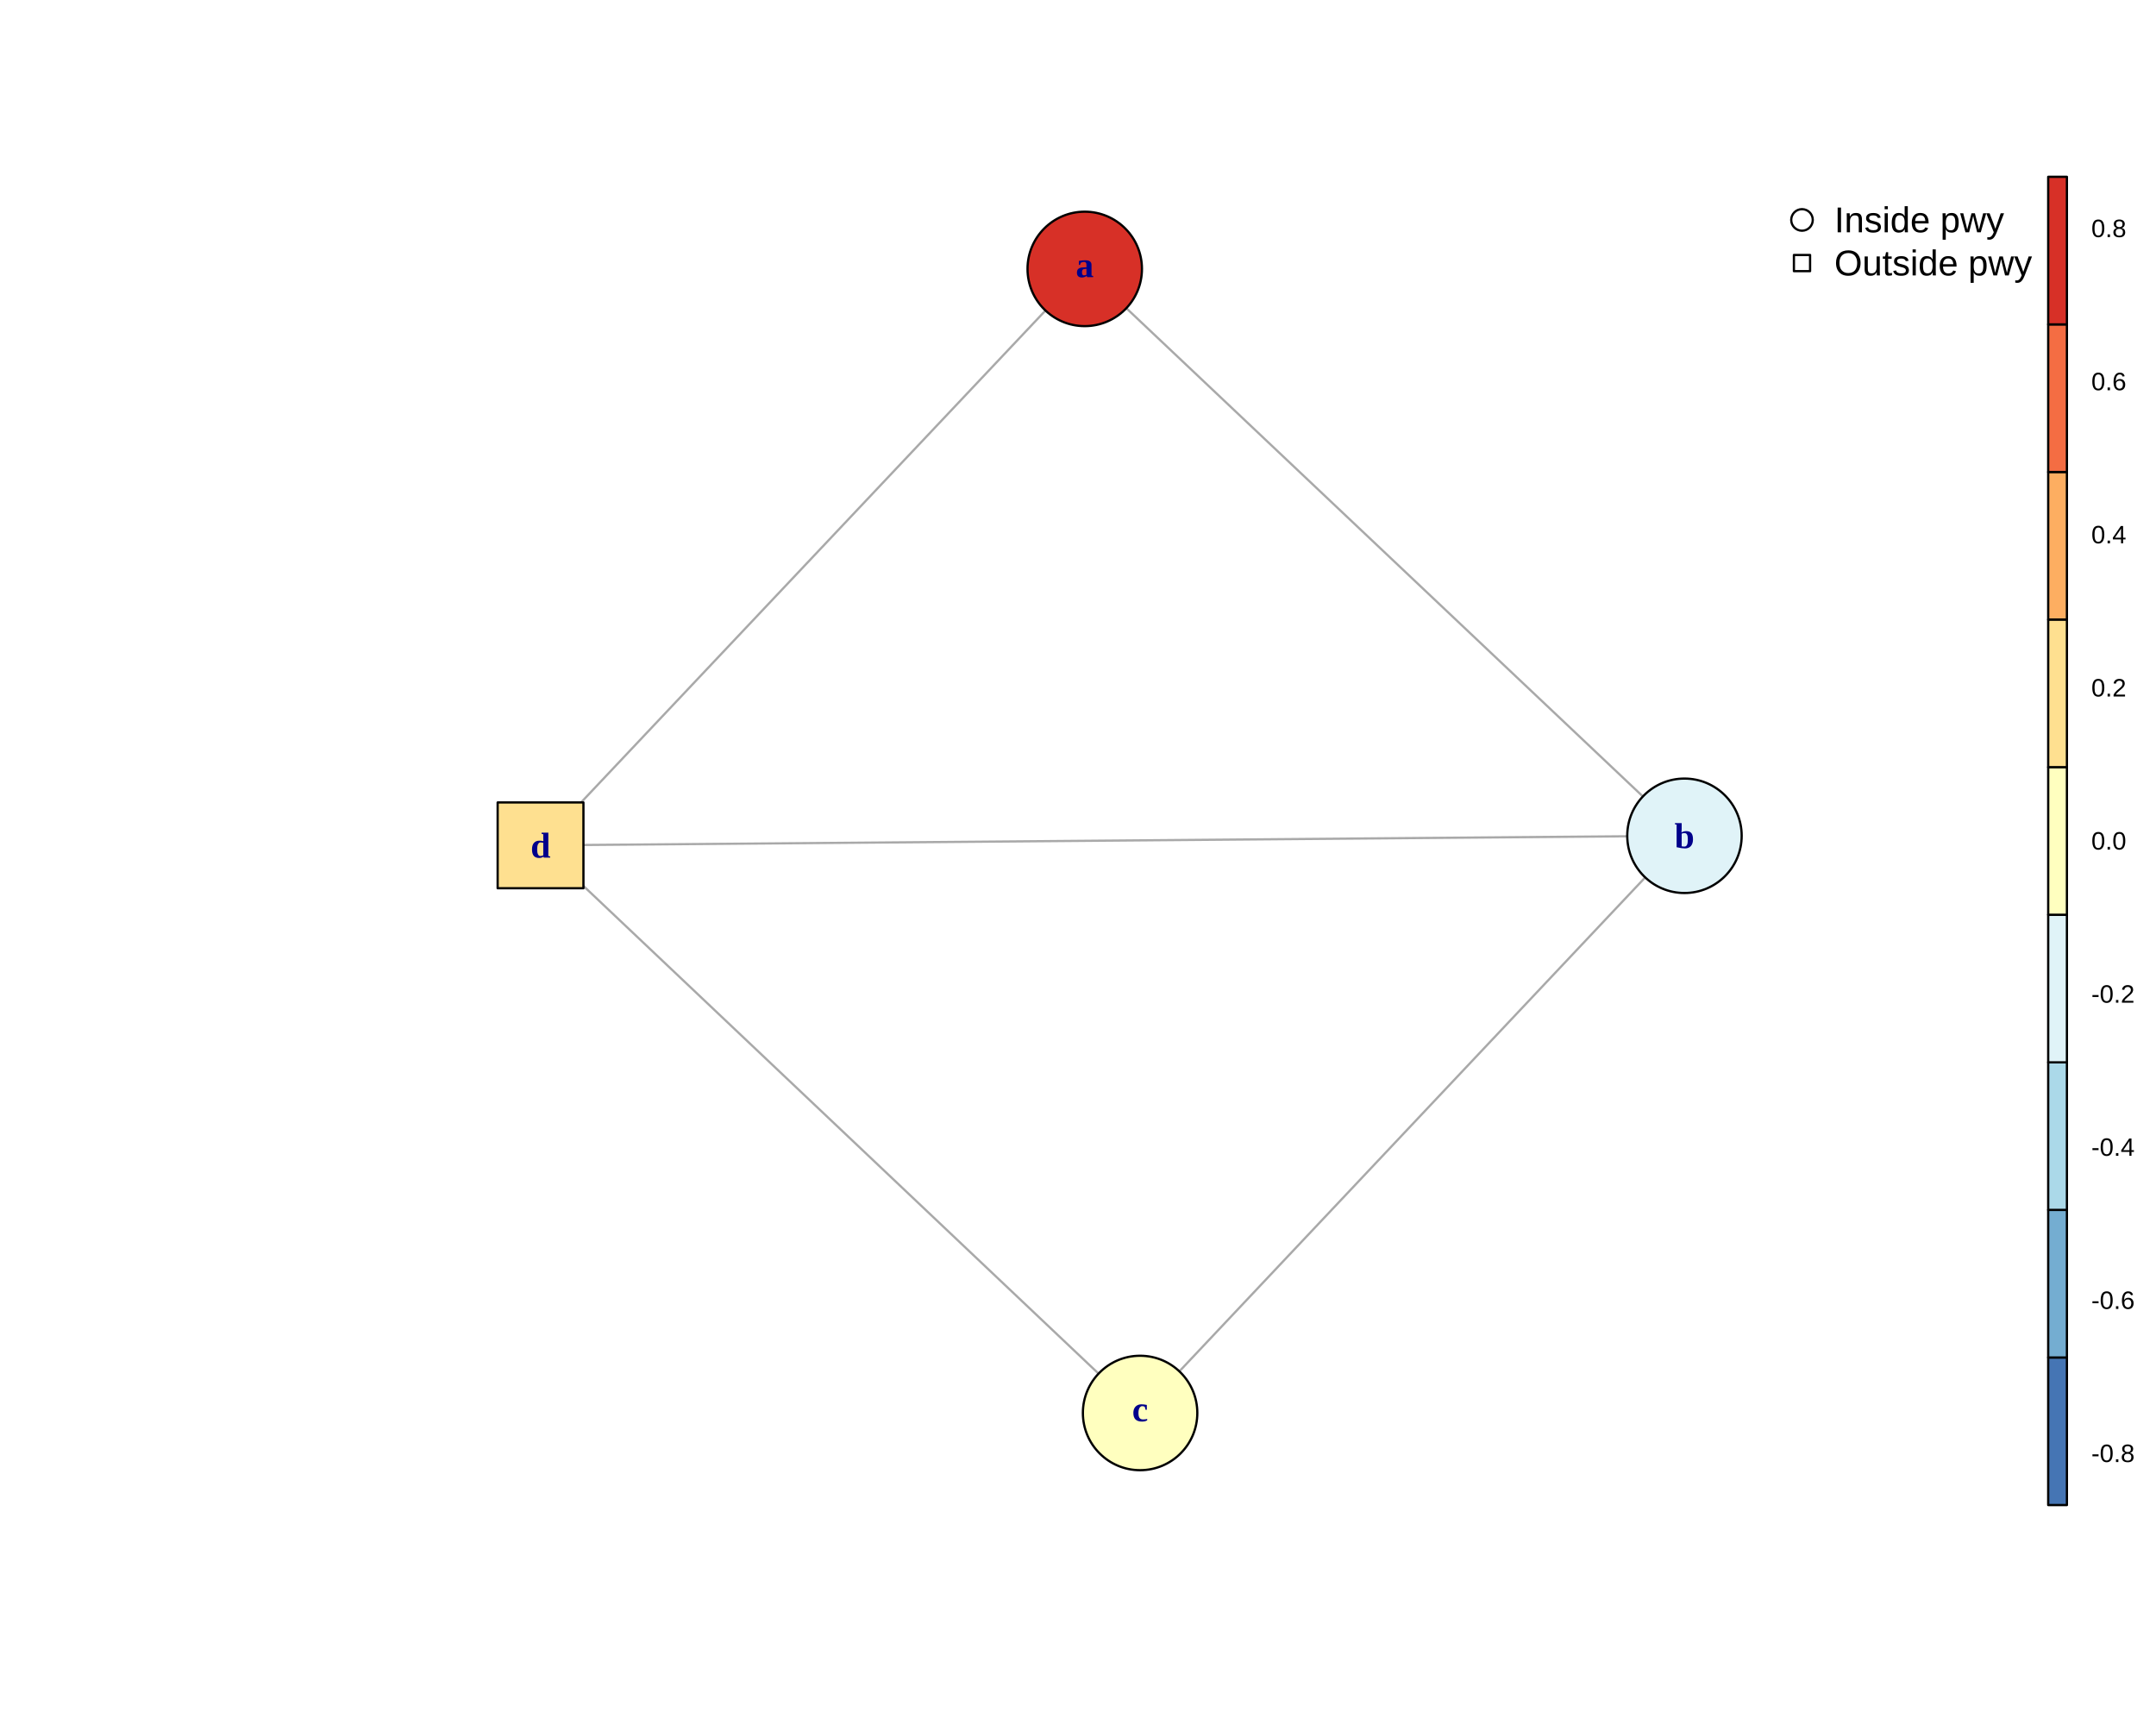
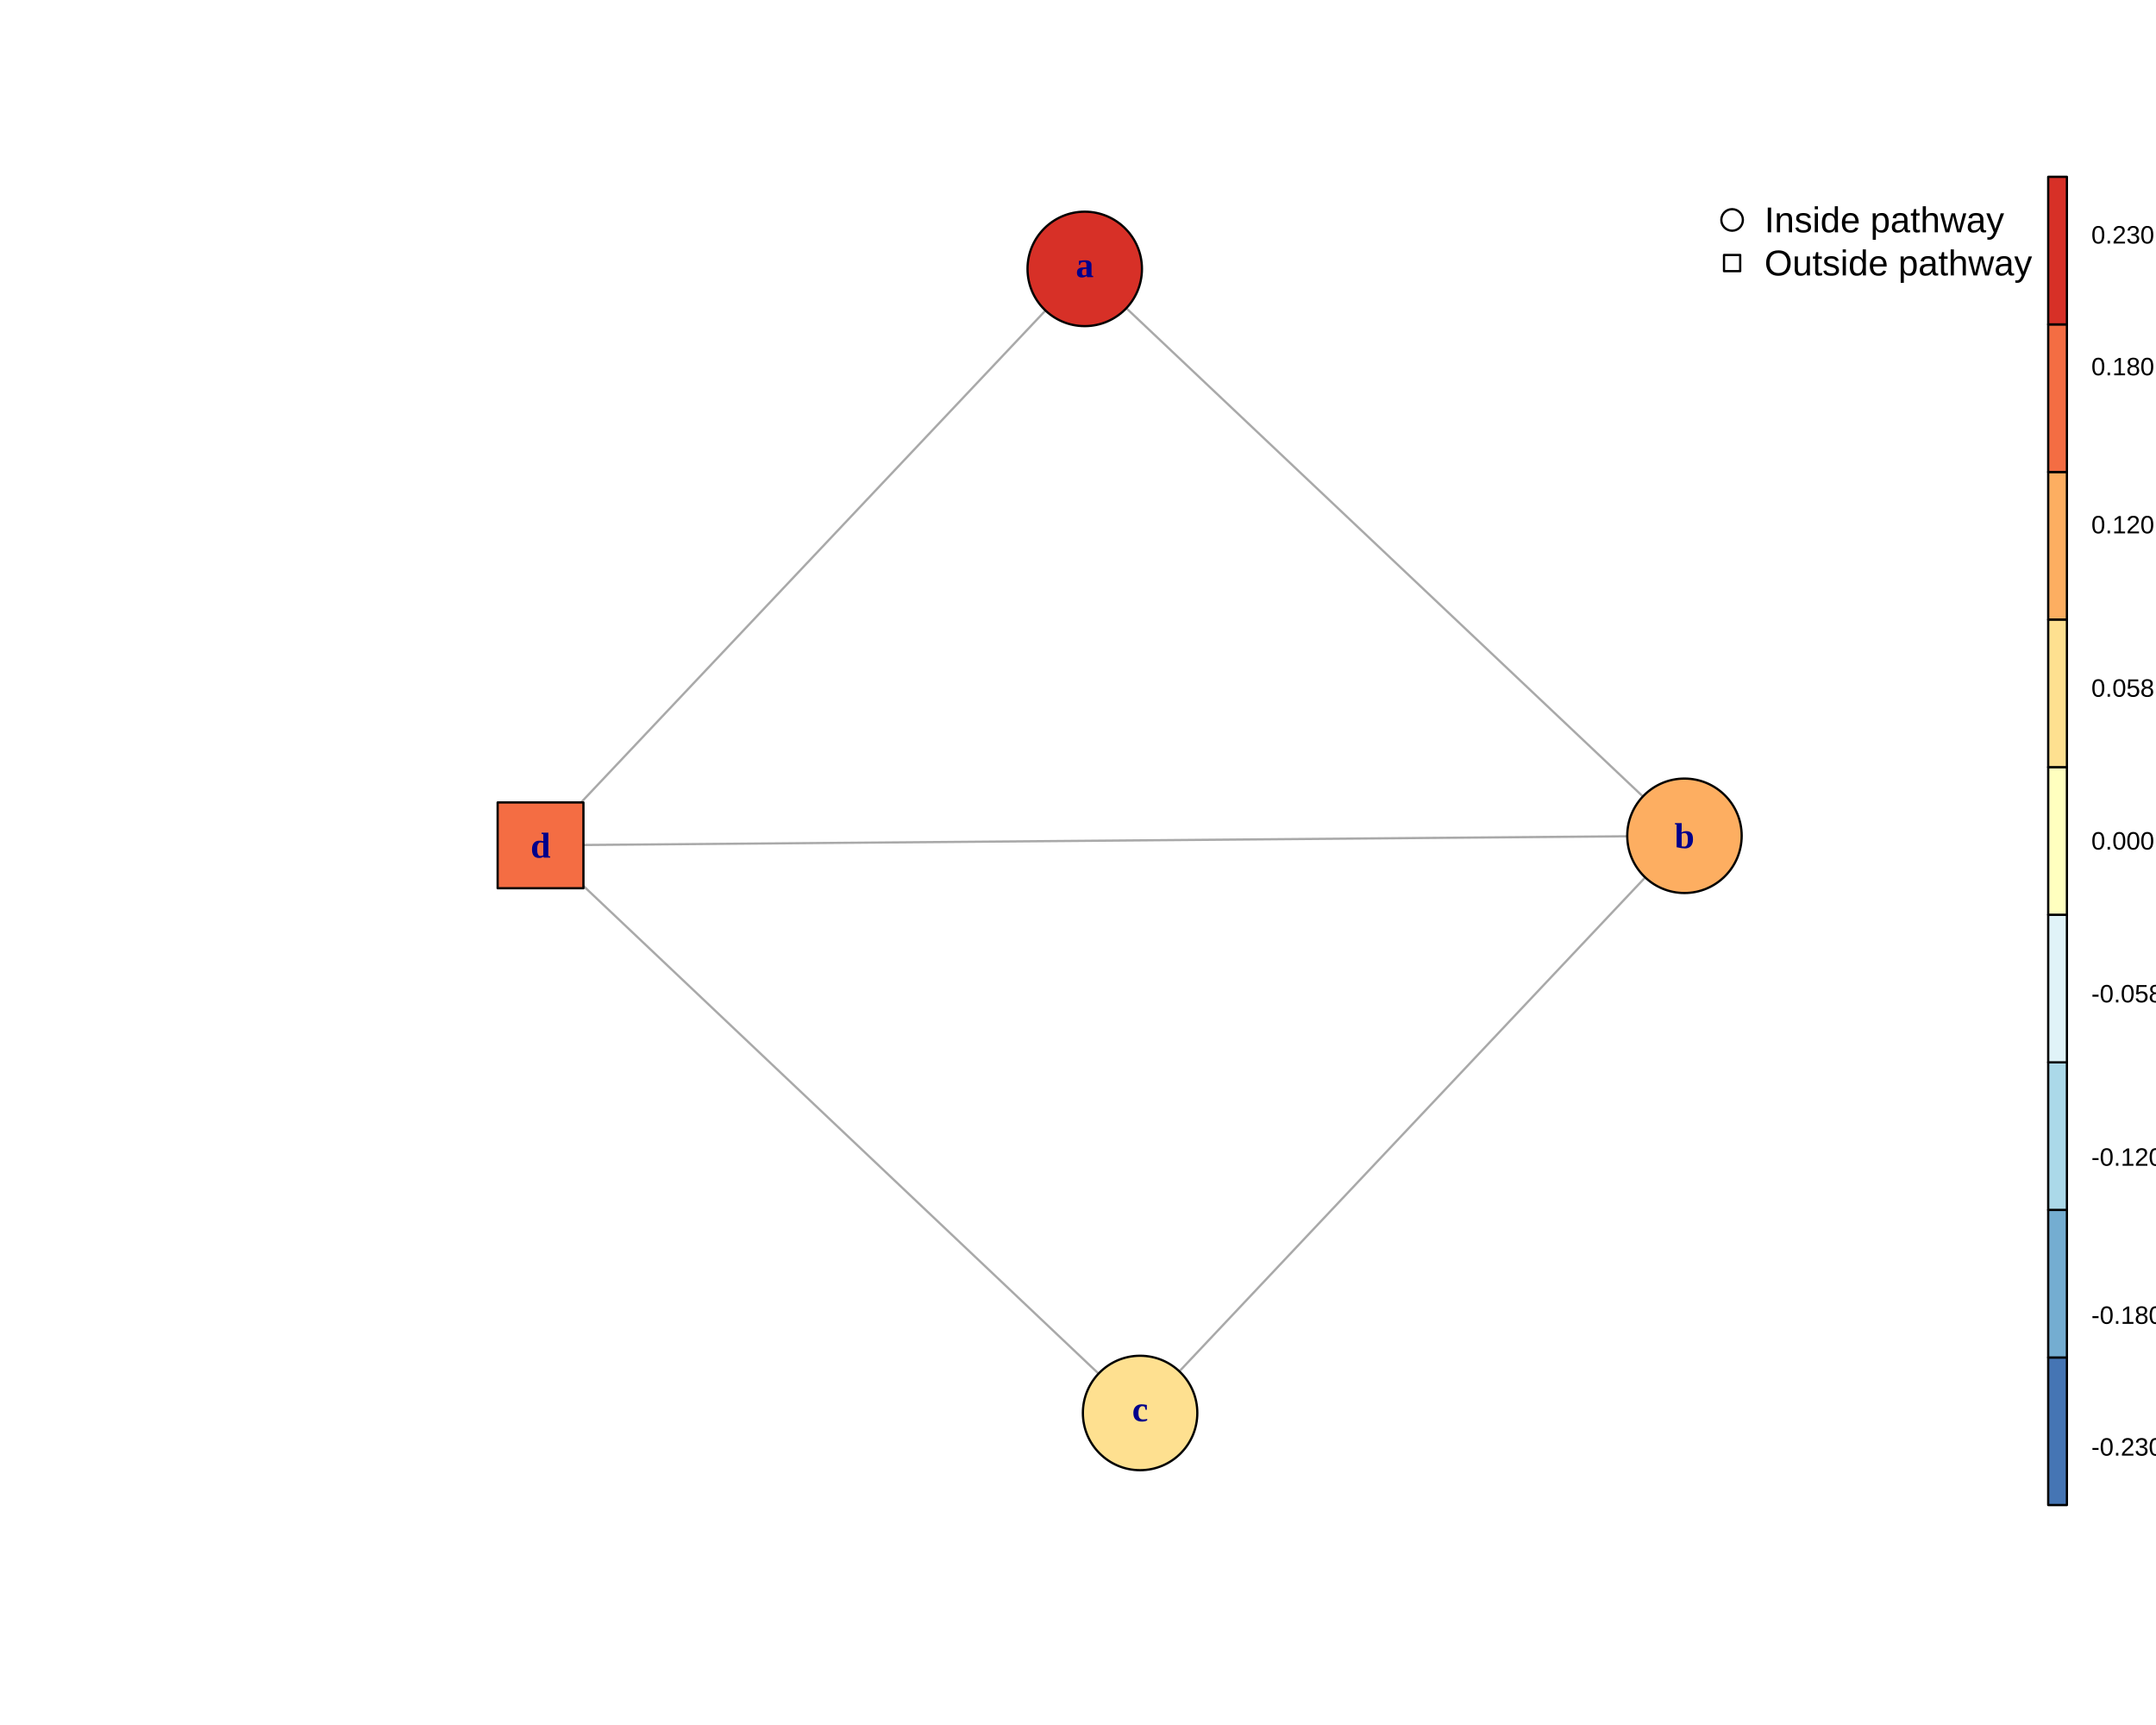
<svg xmlns="http://www.w3.org/2000/svg" viewBox="0 0 720.00 576.00">
  <defs>
    <style type="text/css">
    line, polyline, polygon, path, rect, circle {
      fill: none;
      stroke: #000000;
      stroke-linecap: round;
      stroke-linejoin: round;
      stroke-miterlimit: 10.00;
    }
  </style>
  </defs>
  <rect width="100%" height="100%" style="stroke: none; fill: #FFFFFF;" />
  <defs>
    <clipPath id="cpNTkuMDR8Njg0LjAwfDUwMi41Nnw1OS4wNA==">
      <rect x="59.04" y="59.04" width="624.96" height="443.52" />
    </clipPath>
  </defs>
  <line x1="372.67" y1="99.63" x2="552.12" y2="269.24" style="stroke-width: 0.75; stroke: #A9A9A9;" clip-path="url(#cpNTkuMDR8Njg0LjAwfDUwMi41Nnw1OS4wNA==)" />
  <line x1="352.42" y1="100.21" x2="194.04" y2="267.95" style="stroke-width: 0.75; stroke: #A9A9A9;" clip-path="url(#cpNTkuMDR8Njg0LjAwfDUwMi41Nnw1OS4wNA==)" />
  <line x1="548.20" y1="279.20" x2="194.84" y2="282.15" style="stroke-width: 0.75; stroke: #A9A9A9;" clip-path="url(#cpNTkuMDR8Njg0LjAwfDUwMi41Nnw1OS4wNA==)" />
  <line x1="552.70" y1="289.50" x2="390.57" y2="461.39" style="stroke-width: 0.75; stroke: #A9A9A9;" clip-path="url(#cpNTkuMDR8Njg0LjAwfDUwMi41Nnw1OS4wNA==)" />
  <line x1="194.84" y1="295.83" x2="370.34" y2="461.96" style="stroke-width: 0.75; stroke: #A9A9A9;" clip-path="url(#cpNTkuMDR8Njg0LjAwfDUwMi41Nnw1OS4wNA==)" />
  <circle cx="362.25" cy="89.79" r="14.33pt" style="stroke-width: 0.75; fill: #D73027;" clip-path="url(#cpNTkuMDR8Njg0LjAwfDUwMi41Nnw1OS4wNA==)" />
-   <circle cx="562.53" cy="279.08" r="14.33pt" style="stroke-width: 0.75; fill: #E0F3F8;" clip-path="url(#cpNTkuMDR8Njg0LjAwfDUwMi41Nnw1OS4wNA==)" />
-   <rect x="166.19" y="267.95" width="28.65" height="28.65" style="stroke-width: 0.75; fill: #FEE090;" clip-path="url(#cpNTkuMDR8Njg0LjAwfDUwMi41Nnw1OS4wNA==)" />
-   <circle cx="380.74" cy="471.81" r="14.33pt" style="stroke-width: 0.75; fill: #FFFFBF;" clip-path="url(#cpNTkuMDR8Njg0LjAwfDUwMi41Nnw1OS4wNA==)" />
+   <circle cx="562.53" cy="279.08" r="14.33pt" style="stroke-width: 0.75; fill: #FDAE61;" clip-path="url(#cpNTkuMDR8Njg0LjAwfDUwMi41Nnw1OS4wNA==)" />
+   <rect x="166.19" y="267.95" width="28.65" height="28.65" style="stroke-width: 0.75; fill: #F46D43;" clip-path="url(#cpNTkuMDR8Njg0LjAwfDUwMi41Nnw1OS4wNA==)" />
+   <circle cx="380.74" cy="471.81" r="14.33pt" style="stroke-width: 0.75; fill: #FEE090;" clip-path="url(#cpNTkuMDR8Njg0LjAwfDUwMi41Nnw1OS4wNA==)" />
  <defs>
    <clipPath id="cpMC4wMHw3MjAuMDB8NTc2LjAwfDAuMDA=">
      <rect x="0.00" y="0.00" width="720.00" height="576.00" />
    </clipPath>
  </defs>
  <g clip-path="url(#cpMC4wMHw3MjAuMDB8NTc2LjAwfDAuMDA=)">
    <text x="359.25" y="92.54" style="font-size: 12.00px; font-weight: bold; fill: #00008B; font-family: Liberation Serif;" textLength="6.00px" lengthAdjust="spacingAndGlyphs">a</text>
  </g>
  <g clip-path="url(#cpMC4wMHw3MjAuMDB8NTc2LjAwfDAuMDA=)">
    <text x="559.19" y="283.18" style="font-size: 12.00px; font-weight: bold; fill: #00008B; font-family: Liberation Serif;" textLength="6.67px" lengthAdjust="spacingAndGlyphs">b</text>
  </g>
  <g clip-path="url(#cpMC4wMHw3MjAuMDB8NTc2LjAwfDAuMDA=)">
    <text x="177.18" y="286.37" style="font-size: 12.00px; font-weight: bold; fill: #00008B; font-family: Liberation Serif;" textLength="6.67px" lengthAdjust="spacingAndGlyphs">d</text>
  </g>
  <g clip-path="url(#cpMC4wMHw3MjAuMDB8NTc2LjAwfDAuMDA=)">
    <text x="378.08" y="474.58" style="font-size: 12.00px; font-weight: bold; fill: #00008B; font-family: Liberation Serif;" textLength="5.33px" lengthAdjust="spacingAndGlyphs">c</text>
  </g>
  <polygon points="684.00,502.56 684.00,453.28 690.25,453.28 690.25,502.56 " style="stroke-width: 0.75; fill: #4575B4;" clip-path="url(#cpMC4wMHw3MjAuMDB8NTc2LjAwfDAuMDA=)" />
  <polygon points="684.00,453.28 684.00,404.00 690.25,404.00 690.25,453.28 " style="stroke-width: 0.75; fill: #74ADD1;" clip-path="url(#cpMC4wMHw3MjAuMDB8NTc2LjAwfDAuMDA=)" />
  <polygon points="684.00,404.00 684.00,354.72 690.25,354.72 690.25,404.00 " style="stroke-width: 0.75; fill: #ABD9E9;" clip-path="url(#cpMC4wMHw3MjAuMDB8NTc2LjAwfDAuMDA=)" />
  <polygon points="684.00,354.72 684.00,305.44 690.25,305.44 690.25,354.72 " style="stroke-width: 0.75; fill: #E0F3F8;" clip-path="url(#cpMC4wMHw3MjAuMDB8NTc2LjAwfDAuMDA=)" />
  <polygon points="684.00,305.44 684.00,256.16 690.25,256.16 690.25,305.44 " style="stroke-width: 0.75; fill: #FFFFBF;" clip-path="url(#cpMC4wMHw3MjAuMDB8NTc2LjAwfDAuMDA=)" />
  <polygon points="684.00,256.16 684.00,206.88 690.25,206.88 690.25,256.16 " style="stroke-width: 0.75; fill: #FEE090;" clip-path="url(#cpMC4wMHw3MjAuMDB8NTc2LjAwfDAuMDA=)" />
  <polygon points="684.00,206.88 684.00,157.60 690.25,157.60 690.25,206.88 " style="stroke-width: 0.75; fill: #FDAE61;" clip-path="url(#cpMC4wMHw3MjAuMDB8NTc2LjAwfDAuMDA=)" />
  <polygon points="684.00,157.60 684.00,108.32 690.25,108.32 690.25,157.60 " style="stroke-width: 0.75; fill: #F46D43;" clip-path="url(#cpMC4wMHw3MjAuMDB8NTc2LjAwfDAuMDA=)" />
  <polygon points="684.00,108.32 684.00,59.04 690.25,59.04 690.25,108.32 " style="stroke-width: 0.75; fill: #D73027;" clip-path="url(#cpMC4wMHw3MjAuMDB8NTc2LjAwfDAuMDA=)" />
  <g clip-path="url(#cpMC4wMHw3MjAuMDB8NTc2LjAwfDAuMDA=)">
-     <text x="698.40" y="488.19" style="font-size: 8.40px; font-family: Liberation Sans;" textLength="14.47px" lengthAdjust="spacingAndGlyphs">-0.8</text>
+     <text x="698.40" y="486.05" style="font-size: 8.40px; font-family: Liberation Sans;" textLength="23.81px" lengthAdjust="spacingAndGlyphs">-0.230</text>
  </g>
  <g clip-path="url(#cpMC4wMHw3MjAuMDB8NTc2LjAwfDAuMDA=)">
-     <text x="698.40" y="437.07" style="font-size: 8.40px; font-family: Liberation Sans;" textLength="14.47px" lengthAdjust="spacingAndGlyphs">-0.6</text>
+     <text x="698.40" y="442.05" style="font-size: 8.40px; font-family: Liberation Sans;" textLength="23.81px" lengthAdjust="spacingAndGlyphs">-0.180</text>
  </g>
  <g clip-path="url(#cpMC4wMHw3MjAuMDB8NTc2LjAwfDAuMDA=)">
-     <text x="698.40" y="385.94" style="font-size: 8.40px; font-family: Liberation Sans;" textLength="14.47px" lengthAdjust="spacingAndGlyphs">-0.4</text>
+     <text x="698.40" y="389.26" style="font-size: 8.40px; font-family: Liberation Sans;" textLength="23.81px" lengthAdjust="spacingAndGlyphs">-0.120</text>
  </g>
  <g clip-path="url(#cpMC4wMHw3MjAuMDB8NTc2LjAwfDAuMDA=)">
-     <text x="698.40" y="334.81" style="font-size: 8.40px; font-family: Liberation Sans;" textLength="14.47px" lengthAdjust="spacingAndGlyphs">-0.2</text>
+     <text x="698.40" y="334.71" style="font-size: 8.40px; font-family: Liberation Sans;" textLength="23.81px" lengthAdjust="spacingAndGlyphs">-0.058</text>
  </g>
  <g clip-path="url(#cpMC4wMHw3MjAuMDB8NTc2LjAwfDAuMDA=)">
-     <text x="698.40" y="283.68" style="font-size: 8.40px; font-family: Liberation Sans;" textLength="11.67px" lengthAdjust="spacingAndGlyphs">0.0</text>
+     <text x="698.40" y="283.68" style="font-size: 8.40px; font-family: Liberation Sans;" textLength="21.02px" lengthAdjust="spacingAndGlyphs">0.000</text>
  </g>
  <g clip-path="url(#cpMC4wMHw3MjAuMDB8NTc2LjAwfDAuMDA=)">
-     <text x="698.40" y="232.56" style="font-size: 8.40px; font-family: Liberation Sans;" textLength="11.67px" lengthAdjust="spacingAndGlyphs">0.2</text>
+     <text x="698.40" y="232.65" style="font-size: 8.40px; font-family: Liberation Sans;" textLength="21.02px" lengthAdjust="spacingAndGlyphs">0.058</text>
  </g>
  <g clip-path="url(#cpMC4wMHw3MjAuMDB8NTc2LjAwfDAuMDA=)">
-     <text x="698.40" y="181.43" style="font-size: 8.40px; font-family: Liberation Sans;" textLength="11.67px" lengthAdjust="spacingAndGlyphs">0.4</text>
+     <text x="698.40" y="178.10" style="font-size: 8.40px; font-family: Liberation Sans;" textLength="21.02px" lengthAdjust="spacingAndGlyphs">0.120</text>
  </g>
  <g clip-path="url(#cpMC4wMHw3MjAuMDB8NTc2LjAwfDAuMDA=)">
-     <text x="698.40" y="130.30" style="font-size: 8.40px; font-family: Liberation Sans;" textLength="11.67px" lengthAdjust="spacingAndGlyphs">0.6</text>
+     <text x="698.40" y="125.31" style="font-size: 8.40px; font-family: Liberation Sans;" textLength="21.02px" lengthAdjust="spacingAndGlyphs">0.180</text>
  </g>
  <g clip-path="url(#cpMC4wMHw3MjAuMDB8NTc2LjAwfDAuMDA=)">
-     <text x="698.40" y="79.17" style="font-size: 8.40px; font-family: Liberation Sans;" textLength="11.67px" lengthAdjust="spacingAndGlyphs">0.8</text>
+     <text x="698.40" y="81.32" style="font-size: 8.40px; font-family: Liberation Sans;" textLength="21.02px" lengthAdjust="spacingAndGlyphs">0.230</text>
  </g>
-   <circle cx="601.78" cy="73.44" r="2.70pt" style="stroke-width: 0.75;" clip-path="url(#cpMC4wMHw3MjAuMDB8NTc2LjAwfDAuMDA=)" />
-   <rect x="599.08" y="85.14" width="5.40" height="5.40" style="stroke-width: 0.75;" clip-path="url(#cpMC4wMHw3MjAuMDB8NTc2LjAwfDAuMDA=)" />
+   <circle cx="578.44" cy="73.44" r="2.70pt" style="stroke-width: 0.75;" clip-path="url(#cpMC4wMHw3MjAuMDB8NTc2LjAwfDAuMDA=)" />
+   <rect x="575.74" y="85.14" width="5.40" height="5.40" style="stroke-width: 0.75;" clip-path="url(#cpMC4wMHw3MjAuMDB8NTc2LjAwfDAuMDA=)" />
  <g clip-path="url(#cpMC4wMHw3MjAuMDB8NTc2LjAwfDAuMDA=)">
-     <text x="612.58" y="77.56" style="font-size: 12.00px; font-family: Liberation Sans;" textLength="56.69px" lengthAdjust="spacingAndGlyphs">Inside pwy</text>
+     <text x="589.24" y="77.57" style="font-size: 12.00px; font-family: Liberation Sans;" textLength="80.03px" lengthAdjust="spacingAndGlyphs">Inside pathway</text>
  </g>
  <g clip-path="url(#cpMC4wMHw3MjAuMDB8NTc2LjAwfDAuMDA=)">
-     <text x="612.58" y="91.97" style="font-size: 12.00px; font-family: Liberation Sans;" textLength="66.02px" lengthAdjust="spacingAndGlyphs">Outside pwy</text>
+     <text x="589.24" y="91.97" style="font-size: 12.00px; font-family: Liberation Sans;" textLength="89.36px" lengthAdjust="spacingAndGlyphs">Outside pathway</text>
  </g>
</svg>
